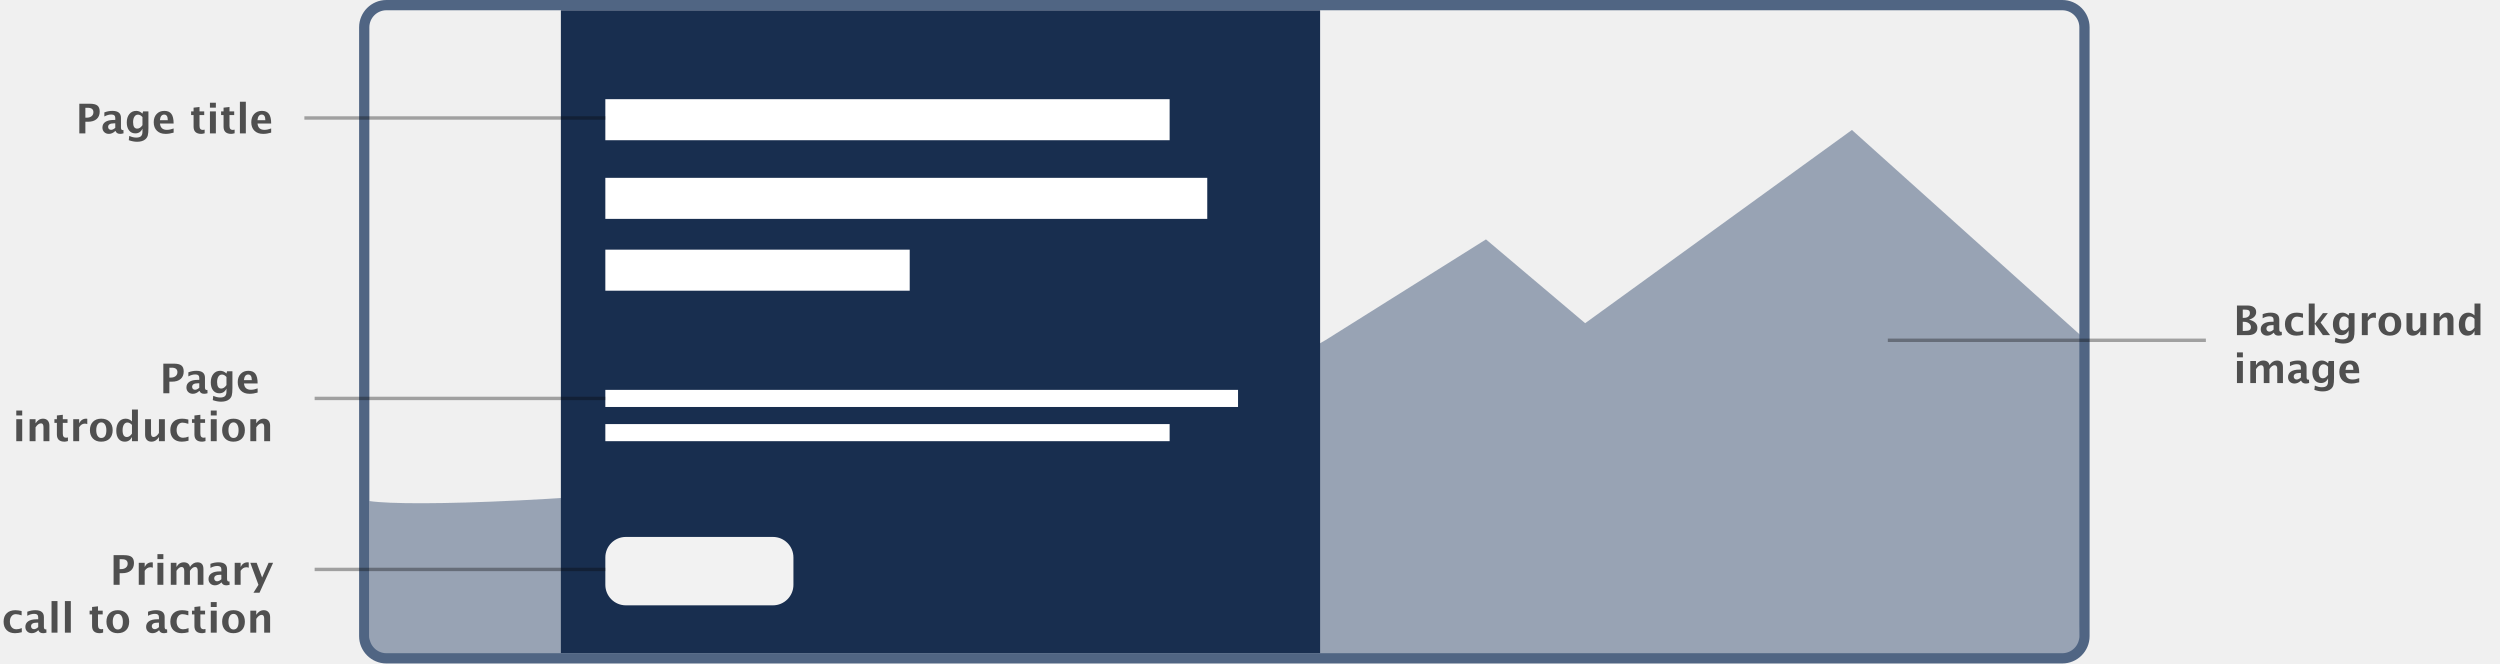
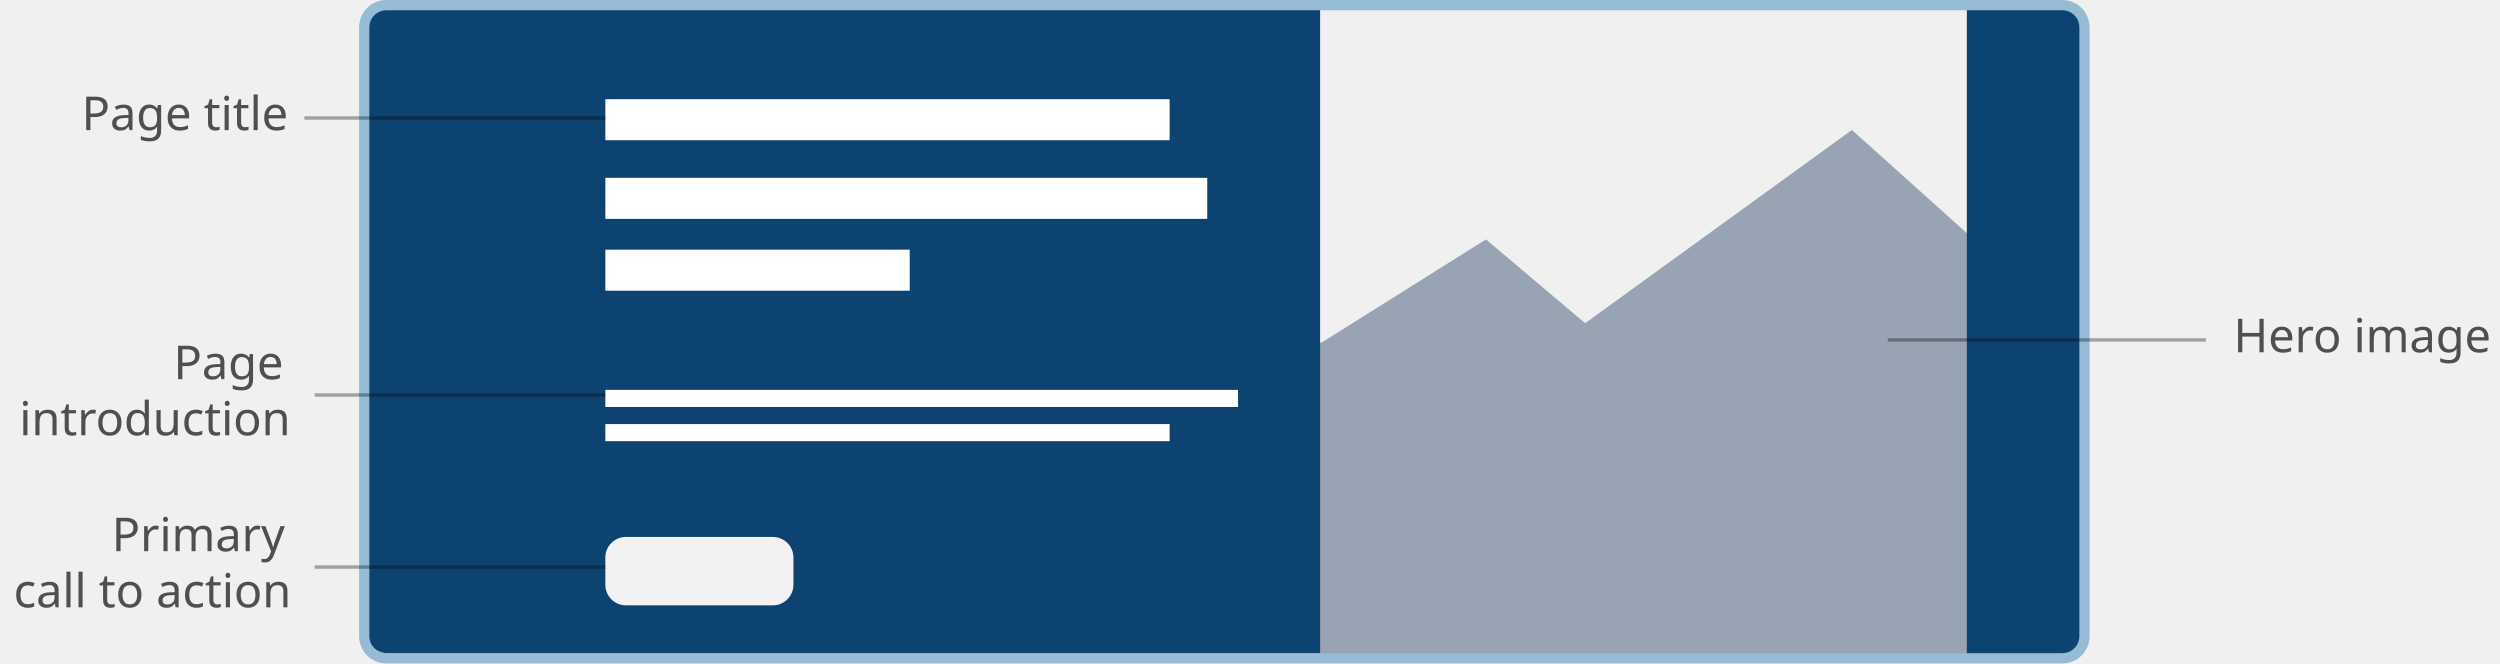
- <svg xmlns="http://www.w3.org/2000/svg" width="731" height="194" viewBox="0 0 731 194" fill="none">
-   <g id="hero-banner-guide">
-     <path id="Background image" d="M654.084 98V89.328H657.031C657.902 89.328 658.564 89.492 659.018 89.82C659.475 90.148 659.703 90.627 659.703 91.256C659.703 92.299 659.01 93.037 657.623 93.471C659.244 93.865 660.055 94.66 660.055 95.856C660.055 96.547 659.816 97.078 659.34 97.449C658.867 97.816 658.188 98 657.301 98H654.084ZM655.783 92.938H656.211C656.719 92.938 657.121 92.812 657.418 92.562C657.719 92.312 657.869 91.973 657.869 91.543C657.869 91.144 657.748 90.875 657.506 90.734C657.268 90.59 656.814 90.518 656.146 90.518H655.783V92.938ZM655.783 96.769H656.17C656.928 96.769 657.449 96.689 657.734 96.529C658.023 96.365 658.168 96.068 658.168 95.639C658.168 95.197 657.975 94.83 657.588 94.537C657.205 94.244 656.721 94.098 656.135 94.098H655.783V96.769ZM664.795 97.309C664.217 97.867 663.598 98.147 662.938 98.147C662.375 98.147 661.918 97.975 661.566 97.631C661.215 97.287 661.039 96.842 661.039 96.295C661.039 95.584 661.322 95.037 661.889 94.654C662.459 94.268 663.273 94.074 664.332 94.074H664.795V93.488C664.795 92.82 664.414 92.486 663.652 92.486C662.977 92.486 662.293 92.678 661.602 93.061V91.865C662.387 91.568 663.164 91.42 663.934 91.42C665.617 91.42 666.459 92.09 666.459 93.43V96.277C666.459 96.781 666.621 97.033 666.945 97.033C667.004 97.033 667.08 97.025 667.174 97.01L667.215 97.982C666.848 98.092 666.523 98.147 666.242 98.147C665.531 98.147 665.074 97.867 664.871 97.309H664.795ZM664.795 96.377V95.07H664.385C663.264 95.07 662.703 95.422 662.703 96.125C662.703 96.363 662.783 96.564 662.943 96.728C663.107 96.889 663.309 96.969 663.547 96.969C663.953 96.969 664.369 96.772 664.795 96.377ZM673.443 97.859C672.725 98.051 672.059 98.147 671.445 98.147C670.418 98.147 669.605 97.846 669.008 97.244C668.414 96.639 668.117 95.816 668.117 94.777C668.117 93.727 668.424 92.904 669.037 92.311C669.65 91.717 670.498 91.42 671.58 91.42C672.104 91.42 672.707 91.504 673.391 91.672V92.926C672.68 92.695 672.111 92.58 671.686 92.58C671.166 92.58 670.748 92.779 670.432 93.178C670.115 93.576 669.957 94.106 669.957 94.766C669.957 95.441 670.127 95.982 670.467 96.389C670.811 96.795 671.268 96.998 671.838 96.998C672.357 96.998 672.893 96.885 673.443 96.658V97.859ZM675.084 98V88.748H676.818V94.566H676.93L679.221 91.566H680.662L678.547 94.32L681.324 98H679.215L676.93 94.783H676.818V98H675.084ZM682.725 99.998L682.865 98.738C683.58 99.066 684.262 99.231 684.91 99.231C685.551 99.231 686.014 99.094 686.299 98.82C686.584 98.547 686.727 98.103 686.727 97.49V96.611C686.305 97.537 685.607 98 684.635 98C683.869 98 683.262 97.715 682.812 97.144C682.363 96.57 682.139 95.795 682.139 94.818C682.139 93.791 682.391 92.969 682.895 92.352C683.398 91.731 684.068 91.42 684.904 91.42C685.561 91.42 686.168 91.686 686.727 92.217L686.908 91.566H688.467V96.477C688.467 97.457 688.406 98.164 688.285 98.598C688.168 99.031 687.938 99.4 687.594 99.705C687.016 100.205 686.201 100.455 685.15 100.455C684.404 100.455 683.596 100.303 682.725 99.998ZM686.727 95.603V93.231C686.309 92.758 685.871 92.522 685.414 92.522C684.977 92.522 684.629 92.721 684.371 93.119C684.113 93.518 683.984 94.053 683.984 94.725C683.984 95.982 684.389 96.611 685.197 96.611C685.756 96.611 686.266 96.275 686.727 95.603ZM690.6 98V91.566H692.334V92.779C692.783 91.873 693.467 91.42 694.385 91.42C694.494 91.42 694.602 91.432 694.707 91.455V93.002C694.461 92.912 694.232 92.867 694.021 92.867C693.33 92.867 692.768 93.217 692.334 93.916V98H690.6ZM698.762 98.147C697.758 98.147 696.959 97.844 696.365 97.238C695.775 96.629 695.48 95.811 695.48 94.783C695.48 93.744 695.777 92.924 696.371 92.322C696.969 91.721 697.779 91.42 698.803 91.42C699.83 91.42 700.641 91.721 701.234 92.322C701.832 92.924 702.131 93.74 702.131 94.772C702.131 95.826 701.832 96.652 701.234 97.25C700.637 97.848 699.812 98.147 698.762 98.147ZM698.791 97.062C699.787 97.062 700.285 96.299 700.285 94.772C700.285 94.072 700.152 93.519 699.887 93.113C699.625 92.707 699.264 92.504 698.803 92.504C698.346 92.504 697.984 92.707 697.719 93.113C697.457 93.519 697.326 94.076 697.326 94.783C697.326 95.482 697.457 96.037 697.719 96.447C697.98 96.857 698.338 97.062 698.791 97.062ZM707.703 98V96.787C707.141 97.693 706.41 98.147 705.512 98.147C704.938 98.147 704.484 97.965 704.152 97.602C703.82 97.238 703.654 96.742 703.654 96.113V91.566H705.389V95.686C705.389 96.416 705.633 96.781 706.121 96.781C706.668 96.781 707.195 96.393 707.703 95.615V91.566H709.438V98H707.703ZM711.611 98V91.566H713.346V92.779C713.912 91.873 714.643 91.42 715.537 91.42C716.111 91.42 716.564 91.602 716.896 91.965C717.229 92.328 717.395 92.824 717.395 93.453V98H715.66V93.881C715.66 93.15 715.418 92.785 714.934 92.785C714.383 92.785 713.854 93.174 713.346 93.951V98H711.611ZM723.547 98V96.787C723.102 97.693 722.4 98.147 721.443 98.147C720.67 98.147 720.062 97.863 719.621 97.297C719.18 96.731 718.959 95.951 718.959 94.959C718.959 93.881 719.207 93.022 719.703 92.381C720.203 91.74 720.873 91.42 721.713 91.42C722.385 91.42 722.996 91.686 723.547 92.217V88.748H725.287V98H723.547ZM723.547 93.248C723.129 92.779 722.682 92.545 722.205 92.545C721.779 92.545 721.439 92.75 721.186 93.16C720.932 93.57 720.805 94.121 720.805 94.812C720.805 96.129 721.227 96.787 722.07 96.787C722.586 96.787 723.078 96.457 723.547 95.797V93.248ZM654.084 112V105.566H655.818V112H654.084ZM654.084 104.482V103.035H655.818V104.482H654.084ZM657.986 112V105.566H659.65V106.779C660.158 105.873 660.881 105.42 661.818 105.42C662.303 105.42 662.701 105.539 663.014 105.777C663.326 106.016 663.518 106.35 663.588 106.779C664.189 105.873 664.916 105.42 665.768 105.42C666.943 105.42 667.531 106.068 667.531 107.365V112H665.867V107.934C665.867 107.172 665.613 106.791 665.105 106.791C664.586 106.791 664.08 107.166 663.588 107.916V112H661.924V107.934C661.924 107.168 661.668 106.785 661.156 106.785C660.645 106.785 660.143 107.162 659.65 107.916V112H657.986ZM672.775 111.309C672.197 111.867 671.578 112.146 670.918 112.146C670.355 112.146 669.898 111.975 669.547 111.631C669.195 111.287 669.02 110.842 669.02 110.295C669.02 109.584 669.303 109.037 669.869 108.654C670.439 108.268 671.254 108.074 672.312 108.074H672.775V107.488C672.775 106.82 672.395 106.486 671.633 106.486C670.957 106.486 670.273 106.678 669.582 107.061V105.865C670.367 105.568 671.145 105.42 671.914 105.42C673.598 105.42 674.439 106.09 674.439 107.43V110.277C674.439 110.781 674.602 111.033 674.926 111.033C674.984 111.033 675.061 111.025 675.154 111.01L675.195 111.982C674.828 112.092 674.504 112.146 674.223 112.146C673.512 112.146 673.055 111.867 672.852 111.309H672.775ZM672.775 110.377V109.07H672.365C671.244 109.07 670.684 109.422 670.684 110.125C670.684 110.363 670.764 110.564 670.924 110.729C671.088 110.889 671.289 110.969 671.527 110.969C671.934 110.969 672.35 110.771 672.775 110.377ZM676.725 113.998L676.865 112.738C677.58 113.066 678.262 113.23 678.91 113.23C679.551 113.23 680.014 113.094 680.299 112.82C680.584 112.547 680.727 112.104 680.727 111.49V110.611C680.305 111.537 679.607 112 678.635 112C677.869 112 677.262 111.715 676.812 111.145C676.363 110.57 676.139 109.795 676.139 108.818C676.139 107.791 676.391 106.969 676.895 106.352C677.398 105.73 678.068 105.42 678.904 105.42C679.561 105.42 680.168 105.686 680.727 106.217L680.908 105.566H682.467V110.477C682.467 111.457 682.406 112.164 682.285 112.598C682.168 113.031 681.938 113.4 681.594 113.705C681.016 114.205 680.201 114.455 679.15 114.455C678.404 114.455 677.596 114.303 676.725 113.998ZM680.727 109.604V107.23C680.309 106.758 679.871 106.521 679.414 106.521C678.977 106.521 678.629 106.721 678.371 107.119C678.113 107.518 677.984 108.053 677.984 108.725C677.984 109.982 678.389 110.611 679.197 110.611C679.756 110.611 680.266 110.275 680.727 109.604ZM689.838 111.783C689.014 112.025 688.232 112.146 687.494 112.146C686.42 112.146 685.572 111.842 684.951 111.232C684.33 110.623 684.02 109.791 684.02 108.736C684.02 107.74 684.303 106.939 684.869 106.334C685.439 105.725 686.191 105.42 687.125 105.42C688.066 105.42 688.754 105.717 689.188 106.311C689.621 106.904 689.838 107.844 689.838 109.129H685.848C685.965 110.355 686.639 110.969 687.869 110.969C688.451 110.969 689.107 110.834 689.838 110.564V111.783ZM685.824 108.15H688.133C688.133 107.053 687.779 106.504 687.072 106.504C686.354 106.504 685.938 107.053 685.824 108.15Z" fill="#4F4F4F" />
-     <path id="Page title" d="M23.193 39V30.328H26.217C27.271 30.328 28.023 30.506 28.473 30.861C28.926 31.213 29.152 31.803 29.152 32.631C29.152 33.568 28.85 34.299 28.244 34.822C27.643 35.342 26.799 35.602 25.713 35.602H24.963V39H23.193ZM24.963 34.412H25.314C25.932 34.412 26.418 34.27 26.773 33.984C27.133 33.695 27.312 33.305 27.312 32.812C27.312 31.949 26.764 31.518 25.666 31.518H24.963V34.412ZM33.705 38.309C33.127 38.867 32.508 39.147 31.848 39.147C31.285 39.147 30.828 38.975 30.477 38.631C30.125 38.287 29.949 37.842 29.949 37.295C29.949 36.584 30.232 36.037 30.799 35.654C31.369 35.268 32.184 35.074 33.242 35.074H33.705V34.488C33.705 33.82 33.324 33.486 32.562 33.486C31.887 33.486 31.203 33.678 30.512 34.06V32.865C31.297 32.568 32.074 32.42 32.844 32.42C34.527 32.42 35.369 33.09 35.369 34.43V37.277C35.369 37.781 35.531 38.033 35.855 38.033C35.914 38.033 35.99 38.025 36.084 38.01L36.125 38.982C35.758 39.092 35.434 39.147 35.152 39.147C34.441 39.147 33.984 38.867 33.781 38.309H33.705ZM33.705 37.377V36.07H33.295C32.174 36.07 31.613 36.422 31.613 37.125C31.613 37.363 31.693 37.565 31.854 37.728C32.018 37.889 32.219 37.969 32.457 37.969C32.863 37.969 33.279 37.772 33.705 37.377ZM37.654 40.998L37.795 39.738C38.51 40.066 39.191 40.23 39.84 40.23C40.48 40.23 40.943 40.094 41.228 39.82C41.514 39.547 41.656 39.103 41.656 38.49V37.611C41.234 38.537 40.537 39 39.565 39C38.799 39 38.191 38.715 37.742 38.145C37.293 37.57 37.068 36.795 37.068 35.818C37.068 34.791 37.32 33.969 37.824 33.352C38.328 32.73 38.998 32.42 39.834 32.42C40.49 32.42 41.098 32.685 41.656 33.217L41.838 32.566H43.397V37.477C43.397 38.457 43.336 39.164 43.215 39.598C43.098 40.031 42.867 40.4 42.523 40.705C41.945 41.205 41.131 41.455 40.08 41.455C39.334 41.455 38.525 41.303 37.654 40.998ZM41.656 36.603V34.23C41.238 33.758 40.801 33.522 40.344 33.522C39.906 33.522 39.559 33.721 39.301 34.119C39.043 34.518 38.914 35.053 38.914 35.725C38.914 36.982 39.318 37.611 40.127 37.611C40.685 37.611 41.195 37.275 41.656 36.603ZM50.768 38.783C49.943 39.025 49.162 39.147 48.424 39.147C47.35 39.147 46.502 38.842 45.881 38.232C45.26 37.623 44.949 36.791 44.949 35.736C44.949 34.74 45.232 33.94 45.799 33.334C46.369 32.725 47.121 32.42 48.055 32.42C48.996 32.42 49.684 32.717 50.117 33.31C50.551 33.904 50.768 34.844 50.768 36.129H46.777C46.895 37.355 47.568 37.969 48.799 37.969C49.381 37.969 50.037 37.834 50.768 37.565V38.783ZM46.754 35.15H49.062C49.062 34.053 48.709 33.504 48.002 33.504C47.283 33.504 46.867 34.053 46.754 35.15ZM59.838 38.965C59.424 39.086 59.098 39.147 58.859 39.147C57.355 39.147 56.603 38.443 56.603 37.037V33.65H55.883V32.566H56.603V31.482L58.338 31.283V32.566H59.715V33.65H58.338V36.809C58.338 37.598 58.66 37.992 59.305 37.992C59.453 37.992 59.631 37.965 59.838 37.91V38.965ZM61.385 39V32.566H63.119V39H61.385ZM61.385 31.482V30.035H63.119V31.482H61.385ZM68.603 38.965C68.189 39.086 67.863 39.147 67.625 39.147C66.121 39.147 65.369 38.443 65.369 37.037V33.65H64.648V32.566H65.369V31.482L67.103 31.283V32.566H68.481V33.65H67.103V36.809C67.103 37.598 67.426 37.992 68.07 37.992C68.219 37.992 68.397 37.965 68.603 37.91V38.965ZM70.15 39V29.748H71.885V39H70.15ZM79.291 38.783C78.467 39.025 77.686 39.147 76.947 39.147C75.873 39.147 75.025 38.842 74.404 38.232C73.783 37.623 73.473 36.791 73.473 35.736C73.473 34.74 73.756 33.94 74.322 33.334C74.893 32.725 75.644 32.42 76.578 32.42C77.519 32.42 78.207 32.717 78.641 33.31C79.074 33.904 79.291 34.844 79.291 36.129H75.301C75.418 37.355 76.092 37.969 77.322 37.969C77.904 37.969 78.561 37.834 79.291 37.565V38.783ZM75.277 35.15H77.586C77.586 34.053 77.232 33.504 76.525 33.504C75.807 33.504 75.391 34.053 75.277 35.15Z" fill="#4F4F4F" />
-     <path id="Page â¨introduction" d="M47.756 115V106.328H50.779C51.834 106.328 52.586 106.506 53.035 106.861C53.488 107.213 53.715 107.803 53.715 108.631C53.715 109.568 53.412 110.299 52.807 110.822C52.205 111.342 51.361 111.602 50.275 111.602H49.525V115H47.756ZM49.525 110.412H49.877C50.494 110.412 50.98 110.27 51.336 109.984C51.695 109.695 51.875 109.305 51.875 108.812C51.875 107.949 51.326 107.518 50.228 107.518H49.525V110.412ZM58.268 114.309C57.69 114.867 57.07 115.146 56.41 115.146C55.848 115.146 55.391 114.975 55.039 114.631C54.688 114.287 54.512 113.842 54.512 113.295C54.512 112.584 54.795 112.037 55.361 111.654C55.932 111.268 56.746 111.074 57.805 111.074H58.268V110.488C58.268 109.82 57.887 109.486 57.125 109.486C56.449 109.486 55.766 109.678 55.074 110.061V108.865C55.859 108.568 56.637 108.42 57.406 108.42C59.09 108.42 59.932 109.09 59.932 110.43V113.277C59.932 113.781 60.094 114.033 60.418 114.033C60.477 114.033 60.553 114.025 60.647 114.01L60.688 114.982C60.32 115.092 59.996 115.146 59.715 115.146C59.004 115.146 58.547 114.867 58.344 114.309H58.268ZM58.268 113.377V112.07H57.857C56.736 112.07 56.176 112.422 56.176 113.125C56.176 113.363 56.256 113.564 56.416 113.729C56.58 113.889 56.781 113.969 57.02 113.969C57.426 113.969 57.842 113.771 58.268 113.377ZM62.217 116.998L62.357 115.738C63.072 116.066 63.754 116.23 64.402 116.23C65.043 116.23 65.506 116.094 65.791 115.82C66.076 115.547 66.219 115.104 66.219 114.49V113.611C65.797 114.537 65.1 115 64.127 115C63.361 115 62.754 114.715 62.305 114.145C61.855 113.57 61.631 112.795 61.631 111.818C61.631 110.791 61.883 109.969 62.387 109.352C62.891 108.73 63.56 108.42 64.397 108.42C65.053 108.42 65.66 108.686 66.219 109.217L66.4 108.566H67.959V113.477C67.959 114.457 67.898 115.164 67.777 115.598C67.66 116.031 67.43 116.4 67.086 116.705C66.508 117.205 65.693 117.455 64.643 117.455C63.897 117.455 63.088 117.303 62.217 116.998ZM66.219 112.604V110.23C65.801 109.758 65.363 109.521 64.906 109.521C64.469 109.521 64.121 109.721 63.863 110.119C63.605 110.518 63.477 111.053 63.477 111.725C63.477 112.982 63.881 113.611 64.689 113.611C65.248 113.611 65.758 113.275 66.219 112.604ZM75.33 114.783C74.506 115.025 73.725 115.146 72.986 115.146C71.912 115.146 71.064 114.842 70.443 114.232C69.822 113.623 69.512 112.791 69.512 111.736C69.512 110.74 69.795 109.939 70.361 109.334C70.932 108.725 71.684 108.42 72.617 108.42C73.559 108.42 74.246 108.717 74.68 109.311C75.113 109.904 75.33 110.844 75.33 112.129H71.34C71.457 113.355 72.131 113.969 73.361 113.969C73.943 113.969 74.6 113.834 75.33 113.564V114.783ZM71.316 111.15H73.625C73.625 110.053 73.272 109.504 72.564 109.504C71.846 109.504 71.43 110.053 71.316 111.15ZM4.76 129V122.566H6.494V129H4.76ZM4.76 121.482V120.035H6.494V121.482H4.76ZM8.662 129V122.566H10.396V123.779C10.963 122.873 11.693 122.42 12.588 122.42C13.162 122.42 13.615 122.602 13.947 122.965C14.279 123.328 14.445 123.824 14.445 124.453V129H12.711V124.881C12.711 124.15 12.469 123.785 11.984 123.785C11.434 123.785 10.904 124.174 10.396 124.951V129H8.662ZM19.865 128.965C19.451 129.086 19.125 129.146 18.887 129.146C17.383 129.146 16.631 128.443 16.631 127.037V123.65H15.91V122.566H16.631V121.482L18.365 121.283V122.566H19.742V123.65H18.365V126.809C18.365 127.598 18.688 127.992 19.332 127.992C19.48 127.992 19.658 127.965 19.865 127.91V128.965ZM21.412 129V122.566H23.146V123.779C23.596 122.873 24.279 122.42 25.197 122.42C25.307 122.42 25.414 122.432 25.52 122.455V124.002C25.273 123.912 25.045 123.867 24.834 123.867C24.143 123.867 23.58 124.217 23.146 124.916V129H21.412ZM29.574 129.146C28.57 129.146 27.771 128.844 27.178 128.238C26.588 127.629 26.293 126.811 26.293 125.783C26.293 124.744 26.59 123.924 27.184 123.322C27.781 122.721 28.592 122.42 29.615 122.42C30.643 122.42 31.453 122.721 32.047 123.322C32.645 123.924 32.943 124.74 32.943 125.771C32.943 126.826 32.645 127.652 32.047 128.25C31.449 128.848 30.625 129.146 29.574 129.146ZM29.604 128.062C30.6 128.062 31.098 127.299 31.098 125.771C31.098 125.072 30.965 124.52 30.699 124.113C30.438 123.707 30.076 123.504 29.615 123.504C29.158 123.504 28.797 123.707 28.531 124.113C28.27 124.52 28.139 125.076 28.139 125.783C28.139 126.482 28.27 127.037 28.531 127.447C28.793 127.857 29.15 128.062 29.604 128.062ZM38.586 129V127.787C38.141 128.693 37.44 129.146 36.482 129.146C35.709 129.146 35.102 128.863 34.66 128.297C34.219 127.73 33.998 126.951 33.998 125.959C33.998 124.881 34.246 124.021 34.742 123.381C35.242 122.74 35.912 122.42 36.752 122.42C37.424 122.42 38.035 122.686 38.586 123.217V119.748H40.326V129H38.586ZM38.586 124.248C38.168 123.779 37.721 123.545 37.244 123.545C36.818 123.545 36.478 123.75 36.225 124.16C35.971 124.57 35.844 125.121 35.844 125.812C35.844 127.129 36.266 127.787 37.109 127.787C37.625 127.787 38.117 127.457 38.586 126.797V124.248ZM46.473 129V127.787C45.91 128.693 45.18 129.146 44.281 129.146C43.707 129.146 43.254 128.965 42.922 128.602C42.59 128.238 42.424 127.742 42.424 127.113V122.566H44.158V126.686C44.158 127.416 44.402 127.781 44.891 127.781C45.438 127.781 45.965 127.393 46.473 126.615V122.566H48.207V129H46.473ZM55.127 128.859C54.408 129.051 53.742 129.146 53.129 129.146C52.102 129.146 51.289 128.846 50.691 128.244C50.098 127.639 49.801 126.816 49.801 125.777C49.801 124.727 50.107 123.904 50.721 123.311C51.334 122.717 52.182 122.42 53.264 122.42C53.787 122.42 54.391 122.504 55.074 122.672V123.926C54.363 123.695 53.795 123.58 53.369 123.58C52.85 123.58 52.432 123.779 52.115 124.178C51.799 124.576 51.641 125.105 51.641 125.766C51.641 126.441 51.81 126.982 52.15 127.389C52.494 127.795 52.951 127.998 53.522 127.998C54.041 127.998 54.576 127.885 55.127 127.658V128.859ZM60.084 128.965C59.67 129.086 59.344 129.146 59.105 129.146C57.602 129.146 56.85 128.443 56.85 127.037V123.65H56.129V122.566H56.85V121.482L58.584 121.283V122.566H59.961V123.65H58.584V126.809C58.584 127.598 58.906 127.992 59.551 127.992C59.699 127.992 59.877 127.965 60.084 127.91V128.965ZM61.631 129V122.566H63.365V129H61.631ZM61.631 121.482V120.035H63.365V121.482H61.631ZM68.234 129.146C67.231 129.146 66.432 128.844 65.838 128.238C65.248 127.629 64.953 126.811 64.953 125.783C64.953 124.744 65.25 123.924 65.844 123.322C66.441 122.721 67.252 122.42 68.275 122.42C69.303 122.42 70.113 122.721 70.707 123.322C71.305 123.924 71.603 124.74 71.603 125.771C71.603 126.826 71.305 127.652 70.707 128.25C70.109 128.848 69.285 129.146 68.234 129.146ZM68.264 128.062C69.26 128.062 69.758 127.299 69.758 125.771C69.758 125.072 69.625 124.52 69.359 124.113C69.098 123.707 68.736 123.504 68.275 123.504C67.818 123.504 67.457 123.707 67.191 124.113C66.93 124.52 66.799 125.076 66.799 125.783C66.799 126.482 66.93 127.037 67.191 127.447C67.453 127.857 67.811 128.062 68.264 128.062ZM73.197 129V122.566H74.932V123.779C75.498 122.873 76.228 122.42 77.123 122.42C77.697 122.42 78.15 122.602 78.482 122.965C78.814 123.328 78.981 123.824 78.981 124.453V129H77.246V124.881C77.246 124.15 77.004 123.785 76.519 123.785C75.969 123.785 75.439 124.174 74.932 124.951V129H73.197Z" fill="#4F4F4F" />
-     <path id="Vector 3" d="M387.5 99.5C319 140 130.5 150 108 146.5V191.5H608L610 99.5L541.5 38L463.5 94.5L434.5 70L387.5 99.5Z" fill="#506583" fill-opacity="0.55" />
-     <path id="Primaryâ¨call to action" d="M33.213 171V162.328H36.236C37.291 162.328 38.043 162.506 38.492 162.861C38.945 163.213 39.172 163.803 39.172 164.631C39.172 165.568 38.869 166.299 38.264 166.822C37.662 167.342 36.818 167.602 35.732 167.602H34.982V171H33.213ZM34.982 166.412H35.334C35.951 166.412 36.438 166.27 36.793 165.984C37.152 165.695 37.332 165.305 37.332 164.812C37.332 163.949 36.783 163.518 35.685 163.518H34.982V166.412ZM40.572 171V164.566H42.307V165.779C42.756 164.873 43.44 164.42 44.357 164.42C44.467 164.42 44.574 164.432 44.68 164.455V166.002C44.434 165.912 44.205 165.867 43.994 165.867C43.303 165.867 42.74 166.217 42.307 166.916V171H40.572ZM46.033 171V164.566H47.768V171H46.033ZM46.033 163.482V162.035H47.768V163.482H46.033ZM49.935 171V164.566H51.6V165.779C52.107 164.873 52.83 164.42 53.768 164.42C54.252 164.42 54.65 164.539 54.963 164.777C55.275 165.016 55.467 165.35 55.537 165.779C56.139 164.873 56.865 164.42 57.717 164.42C58.893 164.42 59.48 165.068 59.48 166.365V171H57.816V166.934C57.816 166.172 57.562 165.791 57.055 165.791C56.535 165.791 56.029 166.166 55.537 166.916V171H53.873V166.934C53.873 166.168 53.617 165.785 53.105 165.785C52.594 165.785 52.092 166.162 51.6 166.916V171H49.935ZM64.725 170.309C64.147 170.867 63.527 171.146 62.867 171.146C62.305 171.146 61.848 170.975 61.496 170.631C61.145 170.287 60.969 169.842 60.969 169.295C60.969 168.584 61.252 168.037 61.818 167.654C62.389 167.268 63.203 167.074 64.262 167.074H64.725V166.488C64.725 165.82 64.344 165.486 63.582 165.486C62.906 165.486 62.223 165.678 61.531 166.061V164.865C62.316 164.568 63.094 164.42 63.863 164.42C65.547 164.42 66.389 165.09 66.389 166.43V169.277C66.389 169.781 66.551 170.033 66.875 170.033C66.934 170.033 67.01 170.025 67.103 170.01L67.144 170.982C66.777 171.092 66.453 171.146 66.172 171.146C65.461 171.146 65.004 170.867 64.801 170.309H64.725ZM64.725 169.377V168.07H64.314C63.193 168.07 62.633 168.422 62.633 169.125C62.633 169.363 62.713 169.564 62.873 169.729C63.037 169.889 63.238 169.969 63.477 169.969C63.883 169.969 64.299 169.771 64.725 169.377ZM68.627 171V164.566H70.361V165.779C70.811 164.873 71.494 164.42 72.412 164.42C72.522 164.42 72.629 164.432 72.734 164.455V166.002C72.488 165.912 72.26 165.867 72.049 165.867C71.357 165.867 70.795 166.217 70.361 166.916V171H68.627ZM74.111 173.314L75.57 171L73.186 164.566H75.049L76.643 168.867L78.535 164.566H79.853L75.881 173.314H74.111ZM6.377 184.859C5.658 185.051 4.992 185.146 4.379 185.146C3.352 185.146 2.539 184.846 1.941 184.244C1.348 183.639 1.051 182.816 1.051 181.777C1.051 180.727 1.357 179.904 1.971 179.311C2.584 178.717 3.432 178.42 4.514 178.42C5.037 178.42 5.641 178.504 6.324 178.672V179.926C5.613 179.695 5.045 179.58 4.619 179.58C4.1 179.58 3.682 179.779 3.365 180.178C3.049 180.576 2.891 181.105 2.891 181.766C2.891 182.441 3.061 182.982 3.4 183.389C3.744 183.795 4.201 183.998 4.771 183.998C5.291 183.998 5.826 183.885 6.377 183.658V184.859ZM11.17 184.309C10.592 184.867 9.973 185.146 9.312 185.146C8.75 185.146 8.293 184.975 7.941 184.631C7.59 184.287 7.414 183.842 7.414 183.295C7.414 182.584 7.697 182.037 8.264 181.654C8.834 181.268 9.648 181.074 10.707 181.074H11.17V180.488C11.17 179.82 10.789 179.486 10.027 179.486C9.352 179.486 8.668 179.678 7.977 180.061V178.865C8.762 178.568 9.539 178.42 10.309 178.42C11.992 178.42 12.834 179.09 12.834 180.43V183.277C12.834 183.781 12.996 184.033 13.32 184.033C13.379 184.033 13.455 184.025 13.549 184.01L13.59 184.982C13.223 185.092 12.898 185.146 12.617 185.146C11.906 185.146 11.449 184.867 11.246 184.309H11.17ZM11.17 183.377V182.07H10.76C9.639 182.07 9.078 182.422 9.078 183.125C9.078 183.363 9.158 183.564 9.318 183.729C9.482 183.889 9.684 183.969 9.922 183.969C10.328 183.969 10.744 183.771 11.17 183.377ZM15.072 185V175.748H16.807V185H15.072ZM18.975 185V175.748H20.709V185H18.975ZM30.154 184.965C29.74 185.086 29.414 185.146 29.176 185.146C27.672 185.146 26.92 184.443 26.92 183.037V179.65H26.199V178.566H26.92V177.482L28.654 177.283V178.566H30.031V179.65H28.654V182.809C28.654 183.598 28.977 183.992 29.621 183.992C29.77 183.992 29.947 183.965 30.154 183.91V184.965ZM34.402 185.146C33.398 185.146 32.6 184.844 32.006 184.238C31.416 183.629 31.121 182.811 31.121 181.783C31.121 180.744 31.418 179.924 32.012 179.322C32.609 178.721 33.42 178.42 34.443 178.42C35.471 178.42 36.281 178.721 36.875 179.322C37.473 179.924 37.772 180.74 37.772 181.771C37.772 182.826 37.473 183.652 36.875 184.25C36.277 184.848 35.453 185.146 34.402 185.146ZM34.432 184.062C35.428 184.062 35.926 183.299 35.926 181.771C35.926 181.072 35.793 180.52 35.527 180.113C35.266 179.707 34.904 179.504 34.443 179.504C33.986 179.504 33.625 179.707 33.359 180.113C33.098 180.52 32.967 181.076 32.967 181.783C32.967 182.482 33.098 183.037 33.359 183.447C33.621 183.857 33.978 184.062 34.432 184.062ZM46.478 184.309C45.9 184.867 45.281 185.146 44.621 185.146C44.059 185.146 43.602 184.975 43.25 184.631C42.898 184.287 42.723 183.842 42.723 183.295C42.723 182.584 43.006 182.037 43.572 181.654C44.143 181.268 44.957 181.074 46.016 181.074H46.478V180.488C46.478 179.82 46.098 179.486 45.336 179.486C44.66 179.486 43.977 179.678 43.285 180.061V178.865C44.07 178.568 44.848 178.42 45.617 178.42C47.301 178.42 48.143 179.09 48.143 180.43V183.277C48.143 183.781 48.305 184.033 48.629 184.033C48.688 184.033 48.764 184.025 48.857 184.01L48.898 184.982C48.531 185.092 48.207 185.146 47.926 185.146C47.215 185.146 46.758 184.867 46.555 184.309H46.478ZM46.478 183.377V182.07H46.068C44.947 182.07 44.387 182.422 44.387 183.125C44.387 183.363 44.467 183.564 44.627 183.729C44.791 183.889 44.992 183.969 45.23 183.969C45.637 183.969 46.053 183.771 46.478 183.377ZM55.127 184.859C54.408 185.051 53.742 185.146 53.129 185.146C52.102 185.146 51.289 184.846 50.691 184.244C50.098 183.639 49.801 182.816 49.801 181.777C49.801 180.727 50.107 179.904 50.721 179.311C51.334 178.717 52.182 178.42 53.264 178.42C53.787 178.42 54.391 178.504 55.074 178.672V179.926C54.363 179.695 53.795 179.58 53.369 179.58C52.85 179.58 52.432 179.779 52.115 180.178C51.799 180.576 51.641 181.105 51.641 181.766C51.641 182.441 51.81 182.982 52.15 183.389C52.494 183.795 52.951 183.998 53.522 183.998C54.041 183.998 54.576 183.885 55.127 183.658V184.859ZM60.084 184.965C59.67 185.086 59.344 185.146 59.105 185.146C57.602 185.146 56.85 184.443 56.85 183.037V179.65H56.129V178.566H56.85V177.482L58.584 177.283V178.566H59.961V179.65H58.584V182.809C58.584 183.598 58.906 183.992 59.551 183.992C59.699 183.992 59.877 183.965 60.084 183.91V184.965ZM61.631 185V178.566H63.365V185H61.631ZM61.631 177.482V176.035H63.365V177.482H61.631ZM68.234 185.146C67.231 185.146 66.432 184.844 65.838 184.238C65.248 183.629 64.953 182.811 64.953 181.783C64.953 180.744 65.25 179.924 65.844 179.322C66.441 178.721 67.252 178.42 68.275 178.42C69.303 178.42 70.113 178.721 70.707 179.322C71.305 179.924 71.603 180.74 71.603 181.771C71.603 182.826 71.305 183.652 70.707 184.25C70.109 184.848 69.285 185.146 68.234 185.146ZM68.264 184.062C69.26 184.062 69.758 183.299 69.758 181.771C69.758 181.072 69.625 180.52 69.359 180.113C69.098 179.707 68.736 179.504 68.275 179.504C67.818 179.504 67.457 179.707 67.191 180.113C66.93 180.52 66.799 181.076 66.799 181.783C66.799 182.482 66.93 183.037 67.191 183.447C67.453 183.857 67.811 184.062 68.264 184.062ZM73.197 185V178.566H74.932V179.779C75.498 178.873 76.228 178.42 77.123 178.42C77.697 178.42 78.15 178.602 78.482 178.965C78.814 179.328 78.981 179.824 78.981 180.453V185H77.246V180.881C77.246 180.15 77.004 179.785 76.519 179.785C75.969 179.785 75.439 180.174 74.932 180.951V185H73.197Z" fill="#4F4F4F" />
-     <rect id="Rectangle 8" x="164" y="3" width="222" height="188" fill="#182E4F" />
-     <rect id="Rectangle 13" x="177" y="29" width="165" height="12" fill="white" />
-     <rect id="Rectangle 14" x="177" y="52" width="176" height="12" fill="white" />
-     <rect id="Rectangle 15" x="177" y="73" width="89" height="12" fill="white" />
-     <rect id="Rectangle 11" x="177" y="157" width="55" height="20" rx="6" fill="#F2F2F2" />
-     <rect id="Rectangle 5" x="177" y="114" width="185" height="5" fill="white" />
-     <rect id="Rectangle 12" x="177" y="124" width="165" height="5" fill="white" />
-     <rect id="Rectangle 16" x="106.5" y="1.5" width="503" height="191" rx="6.5" stroke="#506583" stroke-width="3" />
-     <line id="Line 1" x1="89" y1="34.5" x2="177" y2="34.5" stroke="#060606" stroke-opacity="0.34" />
-     <line id="Line 2" x1="92" y1="116.5" x2="177" y2="116.5" stroke="#060606" stroke-opacity="0.34" />
-     <line id="Line 3" x1="92" y1="166.5" x2="177" y2="166.5" stroke="#060606" stroke-opacity="0.34" />
-     <line id="Line 4" x1="552" y1="99.5" x2="645" y2="99.5" stroke="#060606" stroke-opacity="0.34" />
-   </g>
+ <svg xmlns="http://www.w3.org/2000/svg" version="1.1" id="Layer_1" x="0px" y="0px" viewBox="0 0 731 194" style="enable-background:new 0 0 731 194;" xml:space="preserve">
+   <style type="text/css">
+ 	.st0{fill:#506583;fill-opacity:0.55;}
+ 	.st1{fill:#0C4371;}
+ 	.st2{fill:#FFFFFF;}
+ 	.st3{fill:#F2F2F2;}
+ 	.st4{fill:none;stroke:#95BCD4;stroke-width:3;}
+ 	.st5{fill:none;stroke:#060606;stroke-opacity:0.34;}
+ 	.st6{fill:#4F4F4F;}
+ 	.st7{font-family:'SourceSansPro-SemiBold';}
+ 	.st8{font-size:13.696px;}
+ </style>
+   <path id="Vector_3" class="st0" d="M387.5,99.5C319,140,130.5,150,108,146.5v45h500l2-92L541.5,38l-78,56.5l-29-24.5L387.5,99.5z" />
+   <path id="Rectangle_8" class="st1" d="M113.6,1.5H386V191H113.6c-3.9,0-7.1-3.2-7.1-7.1V8.6C106.5,4.7,109.7,1.5,113.6,1.5z" />
+   <rect id="Rectangle_13" x="177" y="29" class="st2" width="165" height="12" />
+   <rect id="Rectangle_14" x="177" y="52" class="st2" width="176" height="12" />
+   <rect id="Rectangle_15" x="177" y="73" class="st2" width="89" height="12" />
+   <path id="Rectangle_11" class="st3" d="M183,157h43c3.3,0,6,2.7,6,6v8c0,3.3-2.7,6-6,6h-43c-3.3,0-6-2.7-6-6v-8  C177,159.7,179.7,157,183,157z" />
+   <rect id="Rectangle_5" x="177" y="114" class="st2" width="185" height="5" />
+   <path id="Rectangle_8_00000133531216794165956540000013743545976165111451_" class="st1" d="M575.2,1.9h31.6c1,0,1.8,1.7,1.8,3.8  v181.9c0,2.1-0.8,3.8-1.9,3.8h-31.6V1.9z" />
+   <rect id="Rectangle_12" x="177" y="124" class="st2" width="165" height="5" />
+   <path id="Rectangle_16" class="st4" d="M113,1.5h490c3.6,0,6.5,2.9,6.5,6.5v178c0,3.6-2.9,6.5-6.5,6.5H113c-3.6,0-6.5-2.9-6.5-6.5V8  C106.5,4.4,109.4,1.5,113,1.5z" />
+   <line id="Line_1" class="st5" x1="89" y1="34.5" x2="177" y2="34.5" />
+   <line id="Line_3" class="st5" x1="92" y1="165.8" x2="177" y2="165.8" />
+   <line id="Line_4" class="st5" x1="552" y1="99.4" x2="645" y2="99.4" />
+   <text transform="matrix(1 0 0 1 653.084 102.9936)" class="st6 st7 st8">Hero image</text>
+   <text transform="matrix(1 0 0 1 50.7511 110.8745)">
+     <tspan x="0" y="0" class="st6 st7 st8">Page </tspan>
+     <tspan x="-45.1" y="16.4" class="st6 st7 st8">introduction</tspan>
+   </text>
+   <text transform="matrix(1 0 0 1 32.6867 161.1788)">
+     <tspan x="0" y="0" class="st6 st7 st8">Primary</tspan>
+     <tspan x="-28.7" y="16.4" class="st6 st7 st8">call to action</tspan>
+   </text>
+   <text transform="matrix(1 0 0 1 23.8801 38.0476)" class="st6 st7 st8">Page title</text>
+   <line id="Line_2" class="st5" x1="92" y1="115.5" x2="177" y2="115.5" />
</svg>
